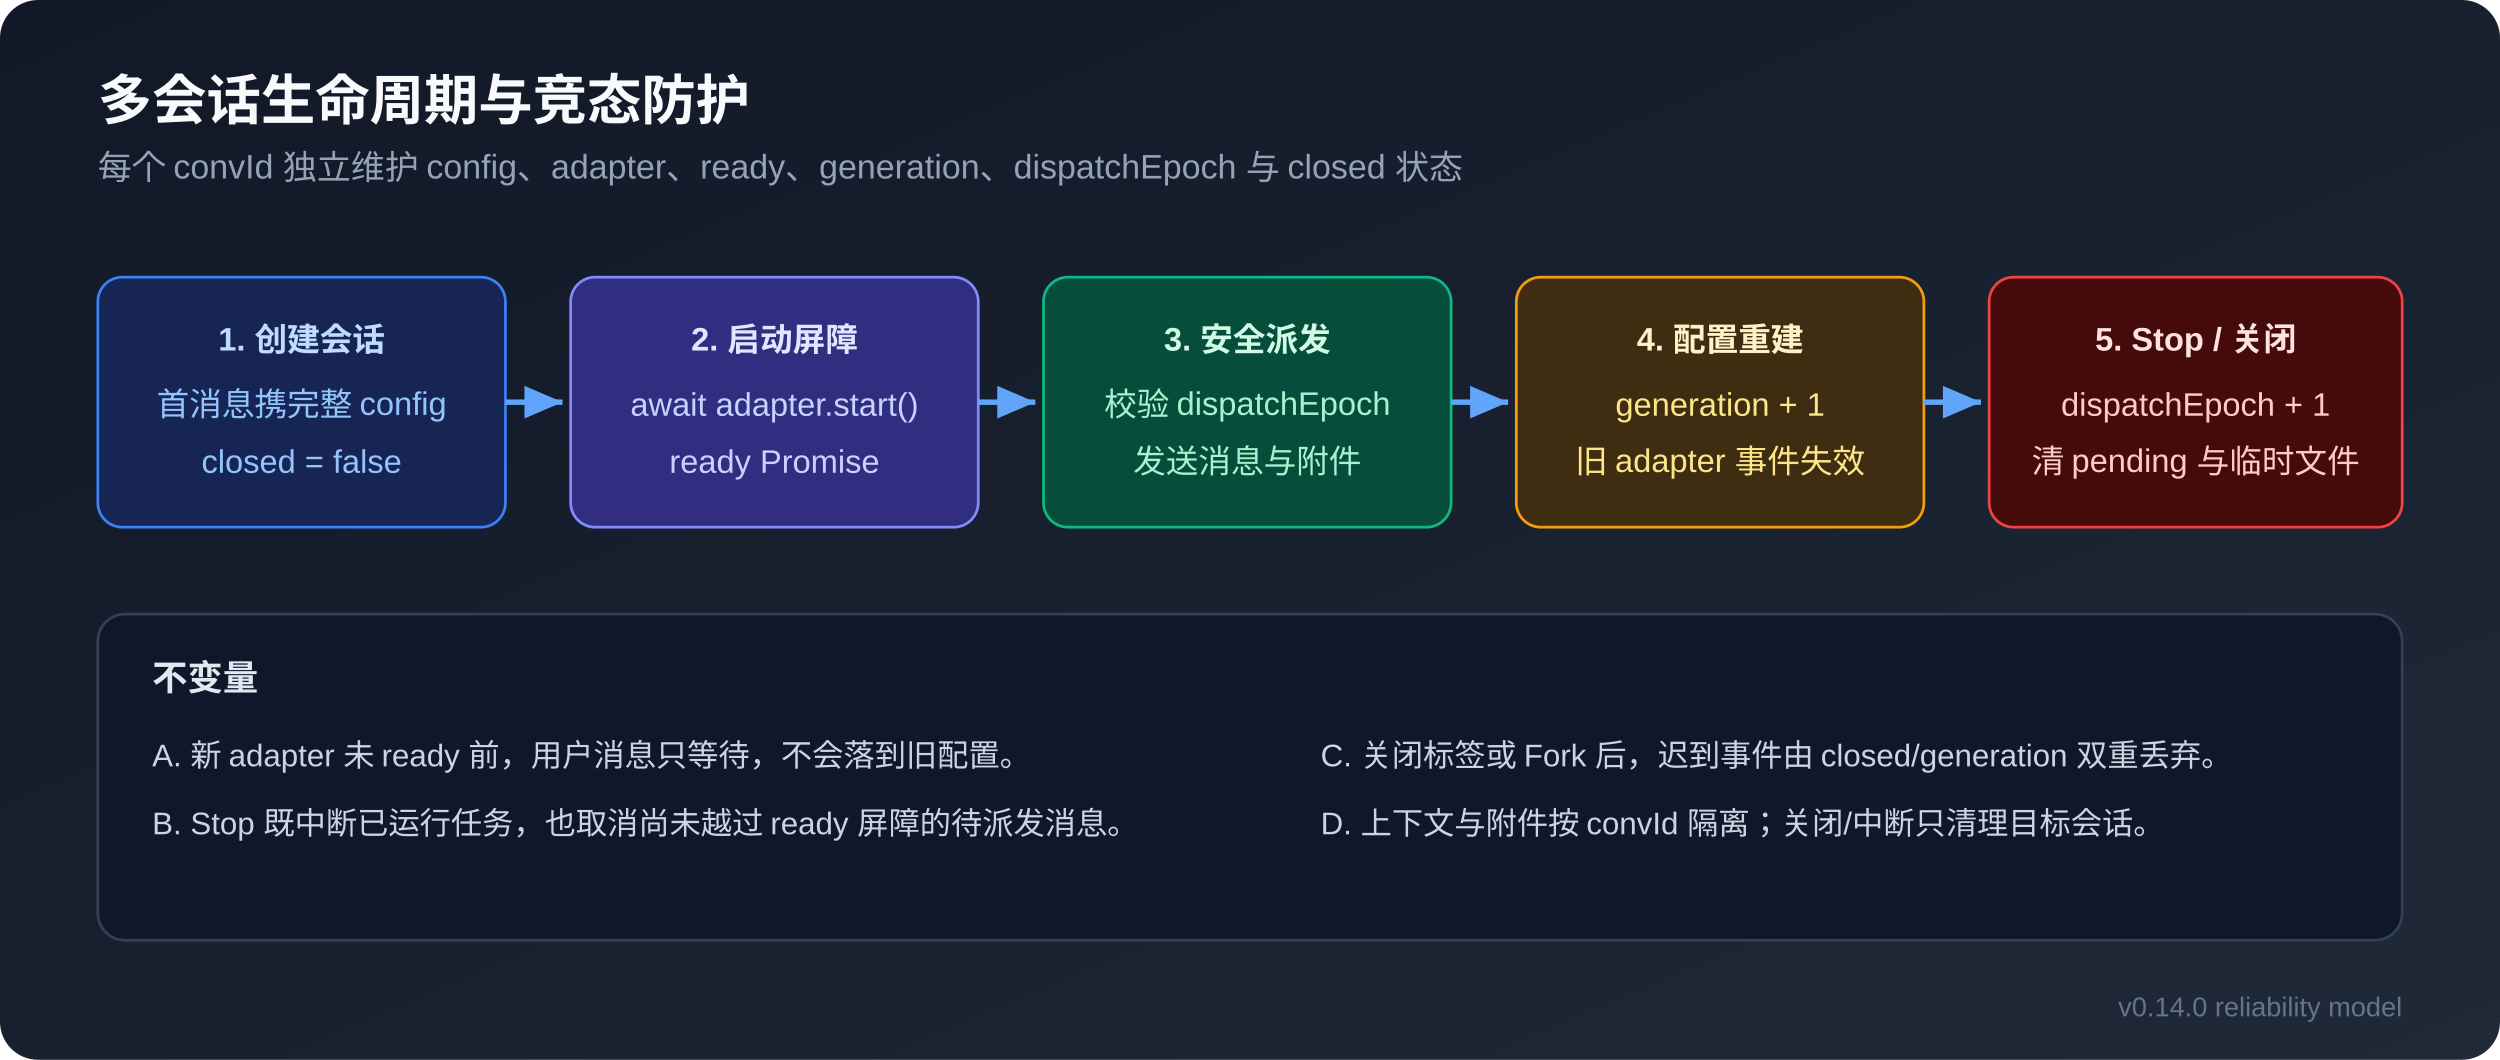
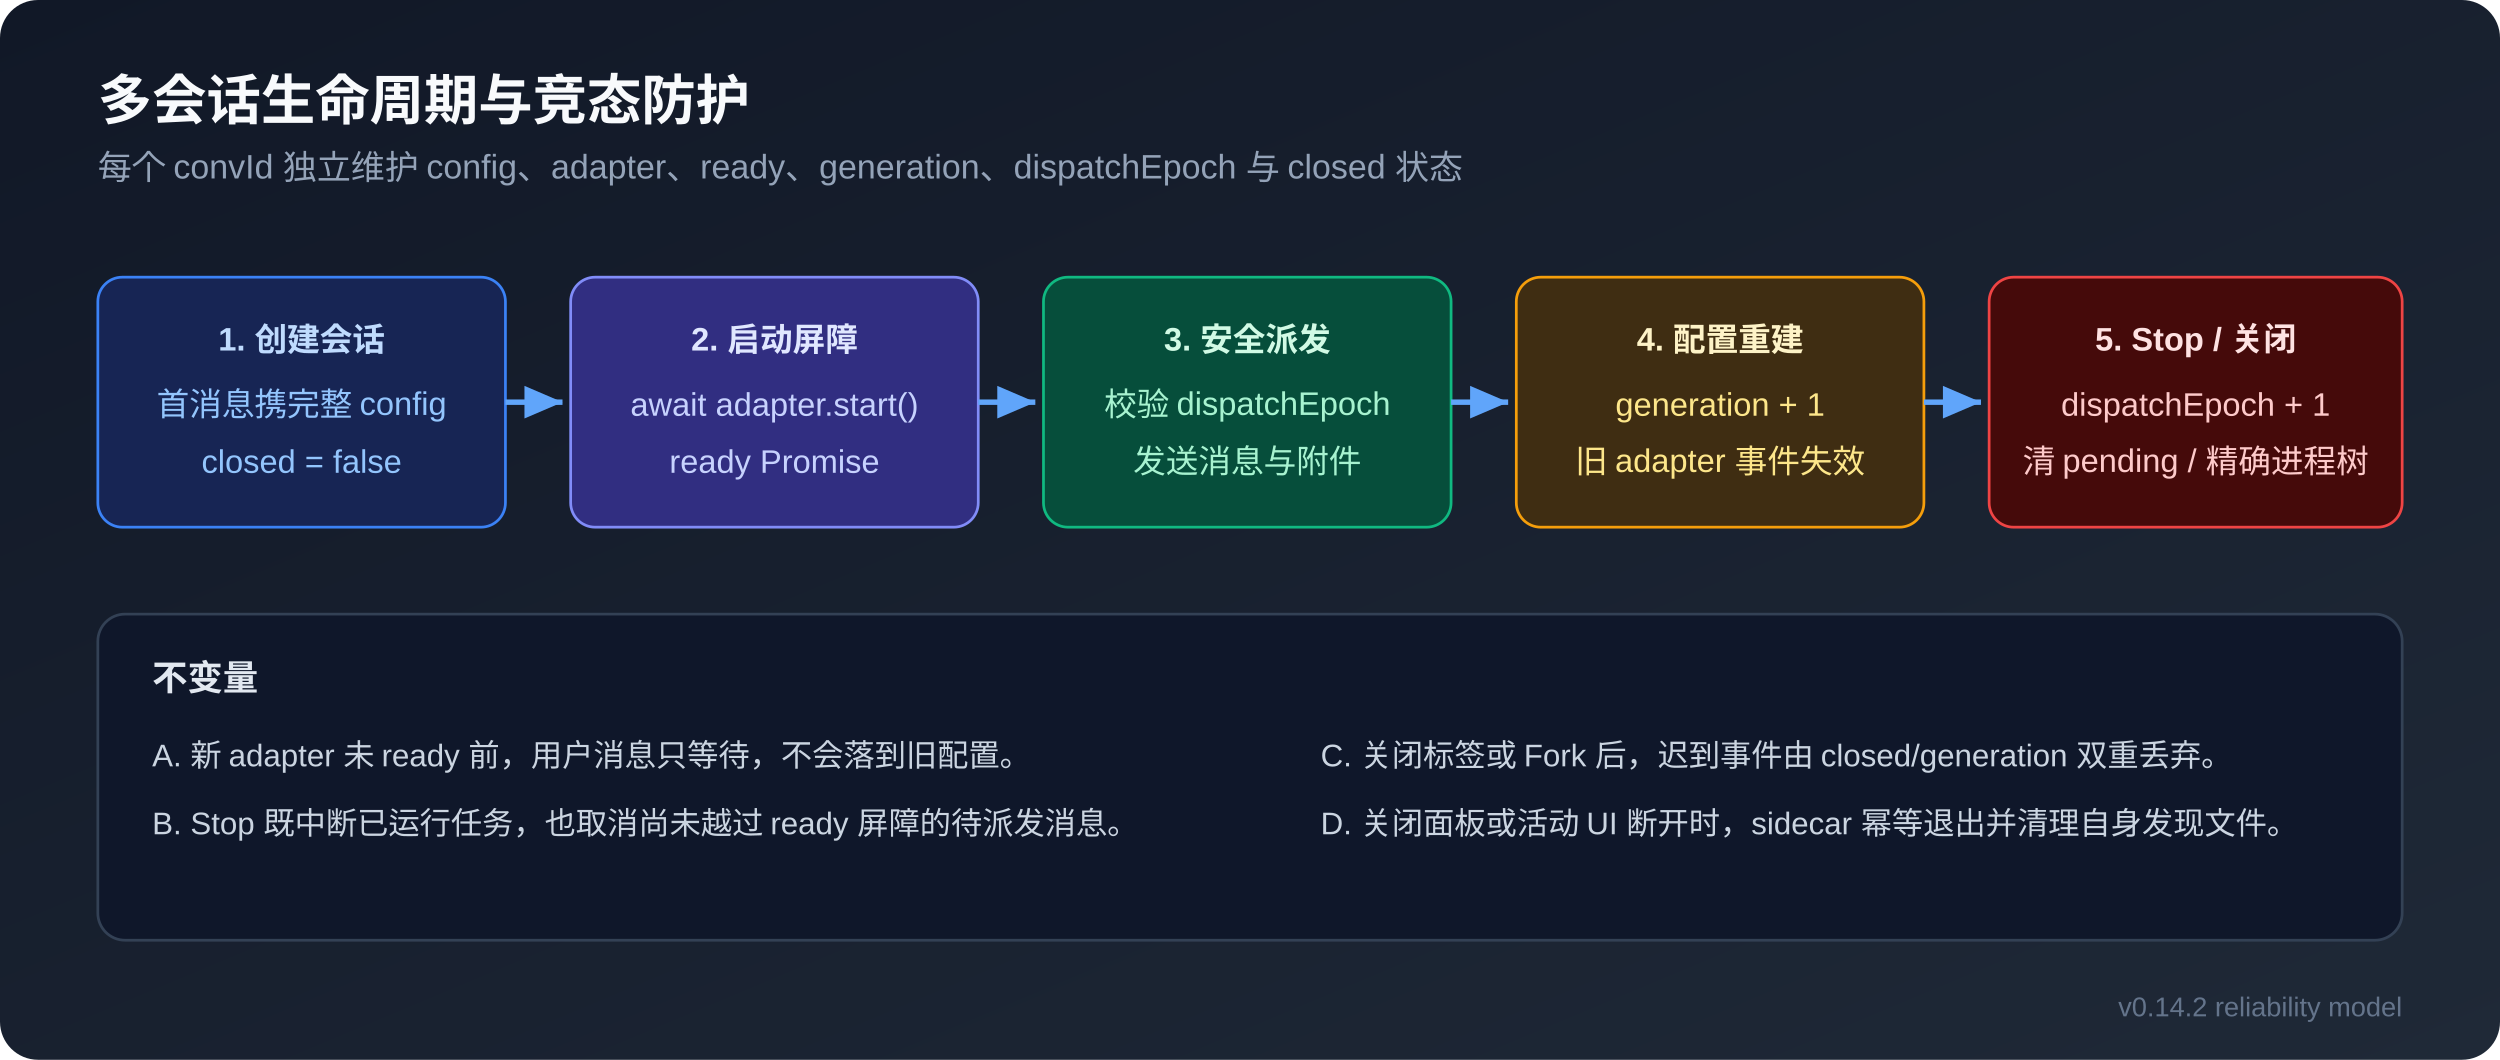
<svg xmlns="http://www.w3.org/2000/svg" viewBox="0 0 920 390" font-family="-apple-system,Segoe UI,Microsoft YaHei,Arial,sans-serif">
  <defs>
    <linearGradient id="lifeBg" x1="0" y1="0" x2="1" y2="1">
      <stop offset="0" stop-color="#111827" />
      <stop offset="1" stop-color="#1f2937" />
    </linearGradient>
    <marker id="lifeArrow" markerWidth="10" markerHeight="10" refX="7" refY="3" orient="auto">
      <path d="M0,0 L7,3 L0,6 Z" fill="#60a5fa" />
    </marker>
  </defs>
  <rect width="920" height="390" rx="14" fill="url(#lifeBg)" />
  <text x="36" y="44" fill="#f8fafc" font-size="20" font-weight="700">多会话生命周期与竞态防护</text>
  <text x="36" y="66" fill="#94a3b8" font-size="12.5">每个 convId 独立维护 config、adapter、ready、generation、dispatchEpoch 与 closed 状态</text>
  <g font-size="12" text-anchor="middle">
    <rect x="36" y="102" width="150" height="92" rx="9" fill="#172554" stroke="#3b82f6" />
    <text x="111" y="129" fill="#bfdbfe" font-weight="700">1. 创建会话</text>
    <text x="111" y="153" fill="#93c5fd">首消息携完整 config</text>
    <text x="111" y="174" fill="#93c5fd">closed = false</text>
    <rect x="210" y="102" width="150" height="92" rx="9" fill="#312e81" stroke="#818cf8" />
    <text x="285" y="129" fill="#e0e7ff" font-weight="700">2. 启动屏障</text>
    <text x="285" y="153" fill="#c7d2fe">await adapter.start()</text>
    <text x="285" y="174" fill="#c7d2fe">ready Promise</text>
    <rect x="384" y="102" width="150" height="92" rx="9" fill="#064e3b" stroke="#10b981" />
    <text x="459" y="129" fill="#d1fae5" font-weight="700">3. 安全派发</text>
    <text x="459" y="153" fill="#a7f3d0">校验 dispatchEpoch</text>
    <text x="459" y="174" fill="#a7f3d0">发送消息与附件</text>
    <rect x="558" y="102" width="150" height="92" rx="9" fill="#3f2d12" stroke="#f59e0b" />
    <text x="633" y="129" fill="#fef3c7" font-weight="700">4. 配置重建</text>
    <text x="633" y="153" fill="#fde68a">generation + 1</text>
    <text x="633" y="174" fill="#fde68a">旧 adapter 事件失效</text>
    <rect x="732" y="102" width="152" height="92" rx="9" fill="#450a0a" stroke="#ef4444" />
    <text x="808" y="129" fill="#fee2e2" font-weight="700">5. Stop / 关闭</text>
    <text x="808" y="153" fill="#fecaca">dispatchEpoch + 1</text>
-     <text x="808" y="174" fill="#fecaca">清 pending 与临时文件</text>
+     <text x="808" y="174" fill="#fecaca">清 pending / 精确进程树</text>
  </g>
  <g stroke="#60a5fa" stroke-width="2" marker-end="url(#lifeArrow)">
    <line x1="186" y1="148" x2="207" y2="148" />
    <line x1="360" y1="148" x2="381" y2="148" />
    <line x1="534" y1="148" x2="555" y2="148" />
    <line x1="708" y1="148" x2="729" y2="148" />
  </g>
  <rect x="36" y="226" width="848" height="120" rx="10" fill="#0f172a" stroke="#334155" />
  <text x="56" y="254" fill="#e2e8f0" font-size="13" font-weight="700">不变量</text>
  <g fill="#cbd5e1" font-size="11.5">
    <text x="56" y="282">A. 新 adapter 未 ready 前，用户消息只等待，不会落到旧配置。</text>
    <text x="56" y="307">B. Stop 既中断已运行任务，也取消尚未越过 ready 屏障的待派发消息。</text>
    <text x="486" y="282">C. 关闭标签或 Fork 后，迟到事件由 closed/generation 双重丢弃。</text>
-     <text x="486" y="307">D. 上下文与附件按 convId 隔离；关闭/中断只清理目标会话。</text>
+     <text x="486" y="307">D. 关闭面板或活动 UI 断开时，sidecar 幂等退出并清理自身发现文件。</text>
  </g>
-   <text x="884" y="374" fill="#64748b" font-size="10" text-anchor="end">v0.14.0 reliability model</text>
+   <text x="884" y="374" fill="#64748b" font-size="10" text-anchor="end">v0.14.2 reliability model</text>
</svg>
